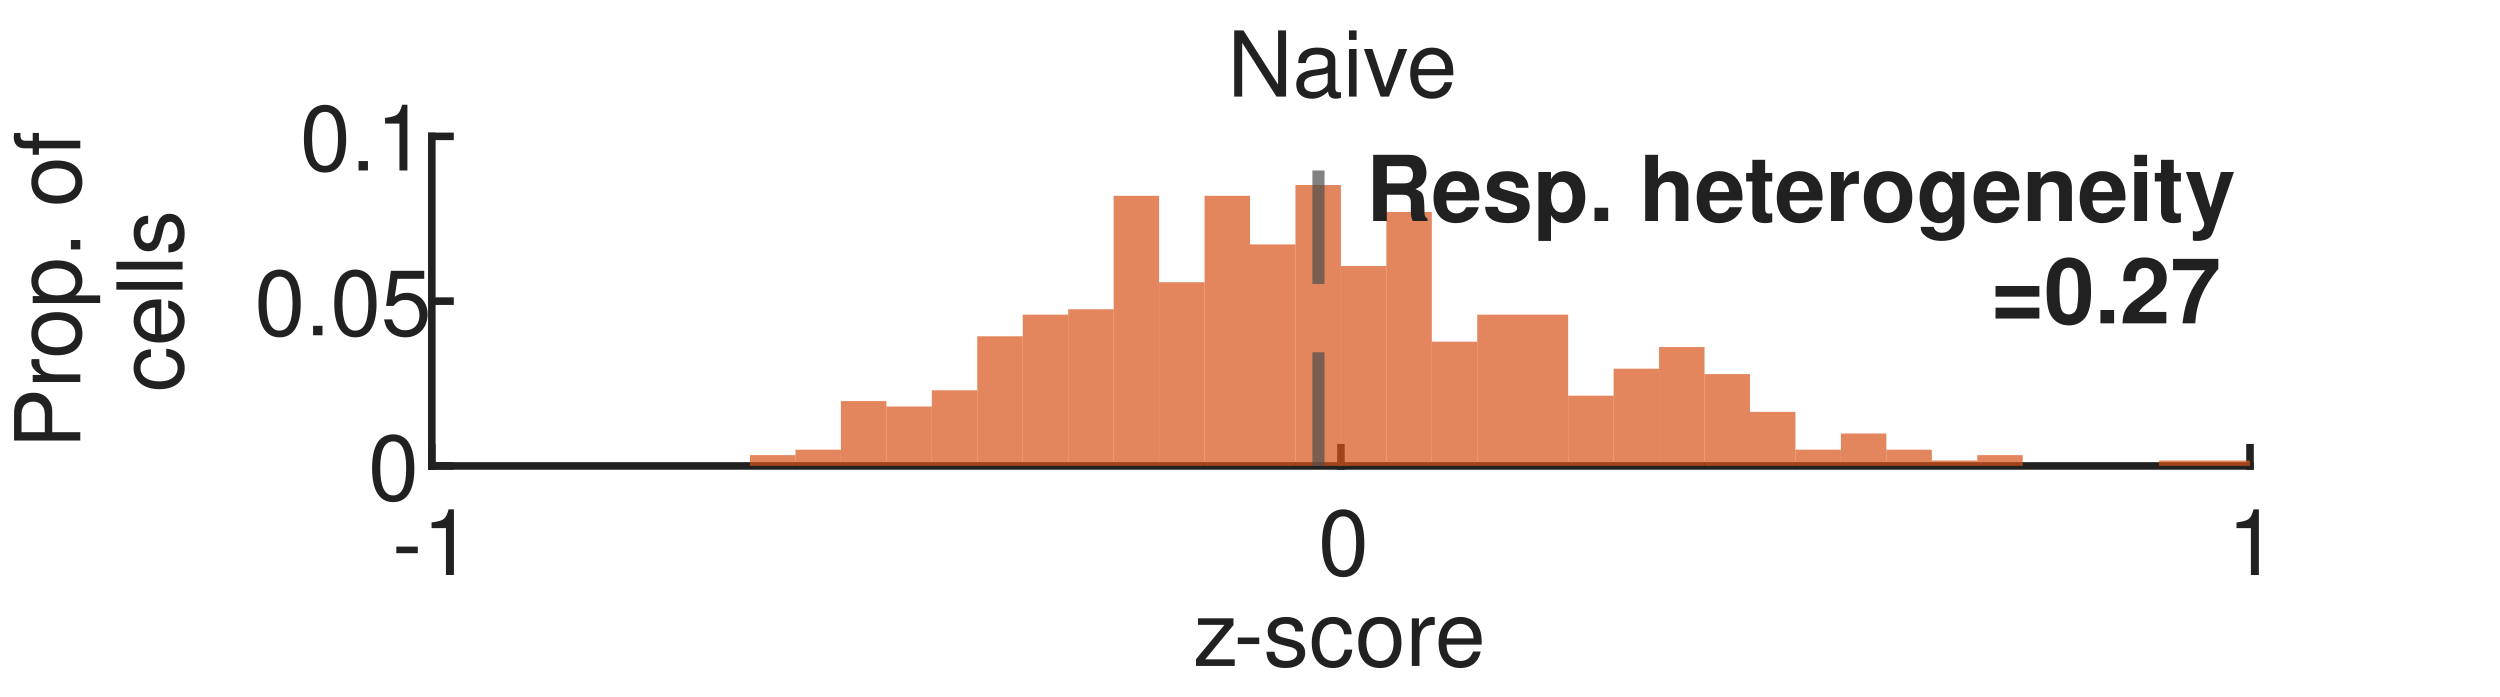
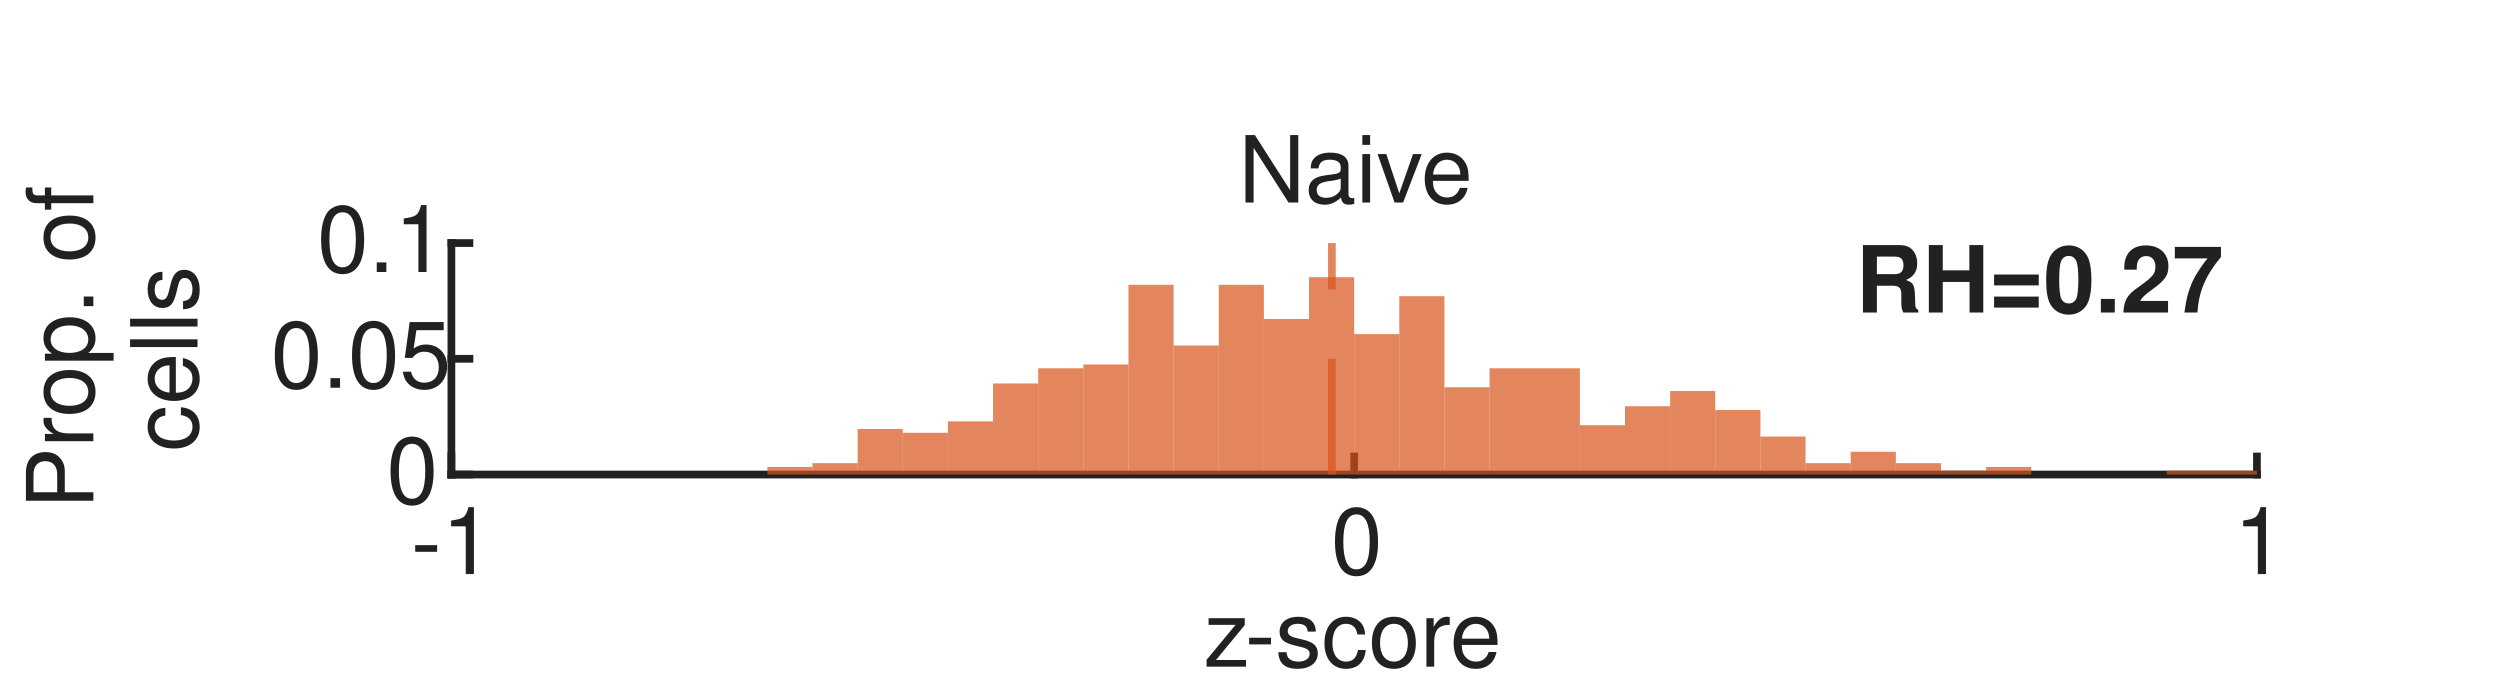
- <svg xmlns="http://www.w3.org/2000/svg" width="58.208mm" height="16.228mm" viewBox="0 0 165 46" version="1.2" baseProfile="tiny">
+ <svg xmlns="http://www.w3.org/2000/svg" width="57.15mm" height="15.875mm" viewBox="0 0 162 45" version="1.1">
  <defs>
</defs>
  <g fill="none" stroke="black" stroke-width="1" fill-rule="evenodd" stroke-linecap="square" stroke-linejoin="bevel">
-     <g fill="#ffffff" fill-opacity="1" stroke="none" transform="matrix(0.75,0,0,0.75,0,0)" font-family="SimSun" font-size="9" font-weight="400" font-style="normal">
-       <path vector-effect="none" fill-rule="evenodd" d="M0,0 L221,0 L221,62 L0,62 L0,0" />
+     <g fill="#ffffff" fill-opacity="1" stroke="none" transform="matrix(0.75,0,0,0.75,0,0)" font-family="Microsoft YaHei UI" font-size="9" font-weight="400" font-style="normal">
+       <path vector-effect="none" fill-rule="evenodd" d="M0,0 L216,0 L216,61 L0,61 L0,0" />
    </g>
-     <g fill="#ffffff" fill-opacity="1" stroke="none" transform="matrix(7.5e-05,0,0,7.5e-05,0,0)" font-family="SimSun" font-size="9" font-weight="400" font-style="normal">
-       <path vector-effect="none" fill-rule="evenodd" d="M380000,120000 L380000,410000 L1.98e+06,410000 L1.98e+06,120000 L380000,120000" />
+     <g fill="#ffffff" fill-opacity="1" stroke="none" transform="matrix(7.5e-05,0,0,7.5e-05,0,0)" font-family="Microsoft YaHei UI" font-size="9" font-weight="400" font-style="normal">
+       <path vector-effect="none" fill-rule="evenodd" d="M390000,210000 L390000,410000 L1.95e+06,410000 L1.95e+06,210000 L390000,210000" />
    </g>
-     <g fill="#212121" fill-opacity="1" stroke="#212121" stroke-opacity="1" stroke-width="1" stroke-linecap="square" stroke-linejoin="bevel" transform="matrix(0.75,0,0,0.75,78.7501,43.95)" font-family="Helvetica" font-size="8" font-weight="400" font-style="normal">
+     <g fill="#212121" fill-opacity="1" stroke="#212121" stroke-opacity="1" stroke-width="1" stroke-linecap="square" stroke-linejoin="bevel" transform="matrix(0.75,0,0,0.75,78.0001,43.2)" font-family="Helvetica" font-size="8" font-weight="400" font-style="normal">
      <text fill="#212121" fill-opacity="1" stroke="none" xml:space="preserve" x="0" y="0" font-family="Helvetica" font-size="8" font-weight="400" font-style="normal">z-score</text>
    </g>
    <g fill="#212121" fill-opacity="1" stroke="#212121" stroke-opacity="1" stroke-width="0.667" stroke-linecap="square" stroke-linejoin="round" transform="matrix(0.75,0,0,0.75,0,0)" font-family="Helvetica" font-size="8" font-weight="400" font-style="normal">
-       <polyline fill="none" vector-effect="none" points="38,41 198,41 " />
-       <polyline fill="none" vector-effect="none" points="38,41 38,39.4 " />
-       <polyline fill="none" vector-effect="none" points="118,41 118,39.4 " />
-       <polyline fill="none" vector-effect="none" points="198,41 198,39.4 " />
+       <polyline fill="none" vector-effect="none" points="39,41 195,41 " />
+       <polyline fill="none" vector-effect="none" points="39,41 39,39.44 " />
+       <polyline fill="none" vector-effect="none" points="117,41 117,39.44 " />
+       <polyline fill="none" vector-effect="none" points="195,41 195,39.44 " />
    </g>
-     <g fill="#212121" fill-opacity="1" stroke="#212121" stroke-opacity="1" stroke-width="1" stroke-linecap="square" stroke-linejoin="bevel" transform="matrix(0.75,0,0,0.75,25.875,37.95)" font-family="Helvetica" font-size="8" font-weight="400" font-style="normal">
+     <g fill="#212121" fill-opacity="1" stroke="#212121" stroke-opacity="1" stroke-width="1" stroke-linecap="square" stroke-linejoin="bevel" transform="matrix(0.75,0,0,0.75,26.625,37.2)" font-family="Helvetica" font-size="8" font-weight="400" font-style="normal">
      <text fill="#212121" fill-opacity="1" stroke="none" xml:space="preserve" x="0" y="0" font-family="Helvetica" font-size="8" font-weight="400" font-style="normal">-1</text>
    </g>
-     <g fill="#212121" fill-opacity="1" stroke="#212121" stroke-opacity="1" stroke-width="1" stroke-linecap="square" stroke-linejoin="bevel" transform="matrix(0.75,0,0,0.75,87,37.95)" font-family="Helvetica" font-size="8" font-weight="400" font-style="normal">
+     <g fill="#212121" fill-opacity="1" stroke="#212121" stroke-opacity="1" stroke-width="1" stroke-linecap="square" stroke-linejoin="bevel" transform="matrix(0.75,0,0,0.75,86.25,37.2)" font-family="Helvetica" font-size="8" font-weight="400" font-style="normal">
      <text fill="#212121" fill-opacity="1" stroke="none" xml:space="preserve" x="0" y="0" font-family="Helvetica" font-size="8" font-weight="400" font-style="normal">0</text>
    </g>
-     <g fill="#212121" fill-opacity="1" stroke="#212121" stroke-opacity="1" stroke-width="1" stroke-linecap="square" stroke-linejoin="bevel" transform="matrix(0.75,0,0,0.75,147,37.95)" font-family="Helvetica" font-size="8" font-weight="400" font-style="normal">
+     <g fill="#212121" fill-opacity="1" stroke="#212121" stroke-opacity="1" stroke-width="1" stroke-linecap="square" stroke-linejoin="bevel" transform="matrix(0.75,0,0,0.75,144.75,37.2)" font-family="Helvetica" font-size="8" font-weight="400" font-style="normal">
      <text fill="#212121" fill-opacity="1" stroke="none" xml:space="preserve" x="0" y="0" font-family="Helvetica" font-size="8" font-weight="400" font-style="normal">1</text>
    </g>
-     <g fill="#212121" fill-opacity="1" stroke="#212121" stroke-opacity="1" stroke-width="1" stroke-linecap="square" stroke-linejoin="bevel" transform="matrix(0,-0.75,0.75,0,5.3,29.625)" font-family="Helvetica" font-size="8" font-weight="400" font-style="normal">
+     <g fill="#212121" fill-opacity="1" stroke="#212121" stroke-opacity="1" stroke-width="1" stroke-linecap="square" stroke-linejoin="bevel" transform="matrix(0,-0.75,0.75,0,6.05,33)" font-family="Helvetica" font-size="8" font-weight="400" font-style="normal">
      <text fill="#212121" fill-opacity="1" stroke="none" xml:space="preserve" x="0" y="0" font-family="Helvetica" font-size="8" font-weight="400" font-style="normal">Prop. of</text>
    </g>
-     <g fill="#212121" fill-opacity="1" stroke="#212121" stroke-opacity="1" stroke-width="1" stroke-linecap="square" stroke-linejoin="bevel" transform="matrix(0,-0.75,0.75,0,12.05,25.875)" font-family="Helvetica" font-size="8" font-weight="400" font-style="normal">
+     <g fill="#212121" fill-opacity="1" stroke="#212121" stroke-opacity="1" stroke-width="1" stroke-linecap="square" stroke-linejoin="bevel" transform="matrix(0,-0.75,0.75,0,12.8,29.25)" font-family="Helvetica" font-size="8" font-weight="400" font-style="normal">
      <text fill="#212121" fill-opacity="1" stroke="none" xml:space="preserve" x="0" y="0" font-family="Helvetica" font-size="8" font-weight="400" font-style="normal">cells</text>
    </g>
    <g fill="#212121" fill-opacity="1" stroke="#212121" stroke-opacity="1" stroke-width="0.667" stroke-linecap="square" stroke-linejoin="round" transform="matrix(0.75,0,0,0.75,0,0)" font-family="Helvetica" font-size="8" font-weight="400" font-style="normal">
-       <polyline fill="none" vector-effect="none" points="38,41 38,12 " />
-       <polyline fill="none" vector-effect="none" points="38,41 39.6,41 " />
-       <polyline fill="none" vector-effect="none" points="38,26.5 39.6,26.5 " />
-       <polyline fill="none" vector-effect="none" points="38,12 39.6,12 " />
+       <polyline fill="none" vector-effect="none" points="39,41 39,21 " />
+       <polyline fill="none" vector-effect="none" points="39,41 40.56,41 " />
+       <polyline fill="none" vector-effect="none" points="39,31 40.56,31 " />
+       <polyline fill="none" vector-effect="none" points="39,21 40.56,21 " />
    </g>
-     <g fill="#212121" fill-opacity="1" stroke="#212121" stroke-opacity="1" stroke-width="1" stroke-linecap="square" stroke-linejoin="bevel" transform="matrix(0.75,0,0,0.75,24.3,33)" font-family="Helvetica" font-size="8" font-weight="400" font-style="normal">
+     <g fill="#212121" fill-opacity="1" stroke="#212121" stroke-opacity="1" stroke-width="1" stroke-linecap="square" stroke-linejoin="bevel" transform="matrix(0.75,0,0,0.75,25.05,32.625)" font-family="Helvetica" font-size="8" font-weight="400" font-style="normal">
      <text fill="#212121" fill-opacity="1" stroke="none" xml:space="preserve" x="0" y="0" font-family="Helvetica" font-size="8" font-weight="400" font-style="normal">0</text>
    </g>
-     <g fill="#212121" fill-opacity="1" stroke="#212121" stroke-opacity="1" stroke-width="1" stroke-linecap="square" stroke-linejoin="bevel" transform="matrix(0.75,0,0,0.75,16.8,22.125)" font-family="Helvetica" font-size="8" font-weight="400" font-style="normal">
+     <g fill="#212121" fill-opacity="1" stroke="#212121" stroke-opacity="1" stroke-width="1" stroke-linecap="square" stroke-linejoin="bevel" transform="matrix(0.75,0,0,0.75,17.55,25.125)" font-family="Helvetica" font-size="8" font-weight="400" font-style="normal">
      <text fill="#212121" fill-opacity="1" stroke="none" xml:space="preserve" x="0" y="0" font-family="Helvetica" font-size="8" font-weight="400" font-style="normal">0.05</text>
    </g>
-     <g fill="#212121" fill-opacity="1" stroke="#212121" stroke-opacity="1" stroke-width="1" stroke-linecap="square" stroke-linejoin="bevel" transform="matrix(0.75,0,0,0.75,19.8,11.25)" font-family="Helvetica" font-size="8" font-weight="400" font-style="normal">
+     <g fill="#212121" fill-opacity="1" stroke="#212121" stroke-opacity="1" stroke-width="1" stroke-linecap="square" stroke-linejoin="bevel" transform="matrix(0.75,0,0,0.75,20.55,17.625)" font-family="Helvetica" font-size="8" font-weight="400" font-style="normal">
      <text fill="#212121" fill-opacity="1" stroke="none" xml:space="preserve" x="0" y="0" font-family="Helvetica" font-size="8" font-weight="400" font-style="normal">0.1</text>
    </g>
-     <g fill="#212121" fill-opacity="1" stroke="#212121" stroke-opacity="1" stroke-width="1" stroke-linecap="square" stroke-linejoin="bevel" transform="matrix(0.75,0,0,0.75,81.0001,6.375)" font-family="Helvetica" font-size="8" font-weight="400" font-style="normal">
+     <g fill="#212121" fill-opacity="1" stroke="#212121" stroke-opacity="1" stroke-width="1" stroke-linecap="square" stroke-linejoin="bevel" transform="matrix(0.75,0,0,0.75,80.2501,13.125)" font-family="Helvetica" font-size="8" font-weight="400" font-style="normal">
      <text fill="#212121" fill-opacity="1" stroke="none" xml:space="preserve" x="0" y="0" font-family="Helvetica" font-size="8" font-weight="400" font-style="normal">Naive</text>
    </g>
    <g fill="#d95319" fill-opacity="0.702" stroke="none" transform="matrix(7.5e-05,0,0,7.5e-05,0,0)" font-family="Helvetica" font-size="8" font-weight="400" font-style="normal">
-       <path vector-effect="none" fill-rule="evenodd" d="M660000,400491 L660000,410000 L700000,410000 L700000,400491 L660000,400491" />
+       <path vector-effect="none" fill-rule="evenodd" d="M663000,403442 L663000,410000 L702000,410000 L702000,403442 L663000,403442" />
    </g>
    <g fill="#d95319" fill-opacity="0.702" stroke="none" transform="matrix(7.5e-05,0,0,7.5e-05,0,0)" font-family="Helvetica" font-size="8" font-weight="400" font-style="normal">
-       <path vector-effect="none" fill-rule="evenodd" d="M700000,395737 L700000,410000 L740000,410000 L740000,395737 L700000,395737" />
+       <path vector-effect="none" fill-rule="evenodd" d="M702000,400163 L702000,410000 L741000,410000 L741000,400163 L702000,400163" />
    </g>
    <g fill="#d95319" fill-opacity="0.702" stroke="none" transform="matrix(7.5e-05,0,0,7.5e-05,0,0)" font-family="Helvetica" font-size="8" font-weight="400" font-style="normal">
-       <path vector-effect="none" fill-rule="evenodd" d="M740000,352950 L740000,410000 L780000,410000 L780000,352950 L740000,352950" />
+       <path vector-effect="none" fill-rule="evenodd" d="M741000,370655 L741000,410000 L780000,410000 L780000,370655 L741000,370655" />
    </g>
    <g fill="#d95319" fill-opacity="0.702" stroke="none" transform="matrix(7.5e-05,0,0,7.5e-05,0,0)" font-family="Helvetica" font-size="8" font-weight="400" font-style="normal">
-       <path vector-effect="none" fill-rule="evenodd" d="M780000,357704 L780000,410000 L820000,410000 L820000,357704 L780000,357704" />
+       <path vector-effect="none" fill-rule="evenodd" d="M780000,373934 L780000,410000 L819000,410000 L819000,373934 L780000,373934" />
    </g>
    <g fill="#d95319" fill-opacity="0.702" stroke="none" transform="matrix(7.5e-05,0,0,7.5e-05,0,0)" font-family="Helvetica" font-size="8" font-weight="400" font-style="normal">
-       <path vector-effect="none" fill-rule="evenodd" d="M820000,343442 L820000,410000 L860000,410000 L860000,343442 L820000,343442" />
+       <path vector-effect="none" fill-rule="evenodd" d="M819000,364098 L819000,410000 L858000,410000 L858000,364098 L819000,364098" />
    </g>
    <g fill="#d95319" fill-opacity="0.702" stroke="none" transform="matrix(7.5e-05,0,0,7.5e-05,0,0)" font-family="Helvetica" font-size="8" font-weight="400" font-style="normal">
-       <path vector-effect="none" fill-rule="evenodd" d="M860000,295901 L860000,410000 L900000,410000 L900000,295901 L860000,295901" />
+       <path vector-effect="none" fill-rule="evenodd" d="M858000,331311 L858000,410000 L897000,410000 L897000,331311 L858000,331311" />
    </g>
    <g fill="#d95319" fill-opacity="0.702" stroke="none" transform="matrix(7.5e-05,0,0,7.5e-05,0,0)" font-family="Helvetica" font-size="8" font-weight="400" font-style="normal">
-       <path vector-effect="none" fill-rule="evenodd" d="M900000,276885 L900000,410000 L940000,410000 L940000,276885 L900000,276885" />
+       <path vector-effect="none" fill-rule="evenodd" d="M897000,318196 L897000,410000 L936000,410000 L936000,318196 L897000,318196" />
    </g>
    <g fill="#d95319" fill-opacity="0.702" stroke="none" transform="matrix(7.5e-05,0,0,7.5e-05,0,0)" font-family="Helvetica" font-size="8" font-weight="400" font-style="normal">
-       <path vector-effect="none" fill-rule="evenodd" d="M940000,272131 L940000,410000 L980000,410000 L980000,272131 L940000,272131" />
+       <path vector-effect="none" fill-rule="evenodd" d="M936000,314918 L936000,410000 L975000,410000 L975000,314918 L936000,314918" />
    </g>
    <g fill="#d95319" fill-opacity="0.702" stroke="none" transform="matrix(7.5e-05,0,0,7.5e-05,0,0)" font-family="Helvetica" font-size="8" font-weight="400" font-style="normal">
-       <path vector-effect="none" fill-rule="evenodd" d="M980000,172295 L980000,410000 L1.02e+06,410000 L1.02e+06,172295 L980000,172295" />
+       <path vector-effect="none" fill-rule="evenodd" d="M975000,246065 L975000,410000 L1.014e+06,410000 L1.014e+06,246065 L975000,246065" />
    </g>
    <g fill="#d95319" fill-opacity="0.702" stroke="none" transform="matrix(7.5e-05,0,0,7.5e-05,0,0)" font-family="Helvetica" font-size="8" font-weight="400" font-style="normal">
-       <path vector-effect="none" fill-rule="evenodd" d="M1.02e+06,248360 L1.02e+06,410000 L1.06e+06,410000 L1.06e+06,248360 L1.02e+06,248360" />
+       <path vector-effect="none" fill-rule="evenodd" d="M1.014e+06,298524 L1.014e+06,410000 L1.053e+06,410000 L1.053e+06,298524 L1.014e+06,298524" />
    </g>
    <g fill="#d95319" fill-opacity="0.702" stroke="none" transform="matrix(7.5e-05,0,0,7.5e-05,0,0)" font-family="Helvetica" font-size="8" font-weight="400" font-style="normal">
-       <path vector-effect="none" fill-rule="evenodd" d="M1.06e+06,172295 L1.06e+06,410000 L1.1e+06,410000 L1.1e+06,172295 L1.06e+06,172295" />
+       <path vector-effect="none" fill-rule="evenodd" d="M1.053e+06,246065 L1.053e+06,410000 L1.092e+06,410000 L1.092e+06,246065 L1.053e+06,246065" />
    </g>
    <g fill="#d95319" fill-opacity="0.702" stroke="none" transform="matrix(7.5e-05,0,0,7.5e-05,0,0)" font-family="Helvetica" font-size="8" font-weight="400" font-style="normal">
-       <path vector-effect="none" fill-rule="evenodd" d="M1.1e+06,215081 L1.1e+06,410000 L1.14e+06,410000 L1.14e+06,215081 L1.1e+06,215081" />
+       <path vector-effect="none" fill-rule="evenodd" d="M1.092e+06,275573 L1.092e+06,410000 L1.131e+06,410000 L1.131e+06,275573 L1.092e+06,275573" />
    </g>
    <g fill="#d95319" fill-opacity="0.702" stroke="none" transform="matrix(7.5e-05,0,0,7.5e-05,0,0)" font-family="Helvetica" font-size="8" font-weight="400" font-style="normal">
-       <path vector-effect="none" fill-rule="evenodd" d="M1.14e+06,162786 L1.14e+06,410000 L1.18e+06,410000 L1.18e+06,162786 L1.14e+06,162786" />
+       <path vector-effect="none" fill-rule="evenodd" d="M1.131e+06,239508 L1.131e+06,410000 L1.17e+06,410000 L1.17e+06,239508 L1.131e+06,239508" />
    </g>
    <g fill="#d95319" fill-opacity="0.702" stroke="none" transform="matrix(7.5e-05,0,0,7.5e-05,0,0)" font-family="Helvetica" font-size="8" font-weight="400" font-style="normal">
-       <path vector-effect="none" fill-rule="evenodd" d="M1.18e+06,234098 L1.18e+06,410000 L1.22e+06,410000 L1.22e+06,234098 L1.18e+06,234098" />
+       <path vector-effect="none" fill-rule="evenodd" d="M1.17e+06,288688 L1.17e+06,410000 L1.209e+06,410000 L1.209e+06,288688 L1.17e+06,288688" />
    </g>
    <g fill="#d95319" fill-opacity="0.702" stroke="none" transform="matrix(7.5e-05,0,0,7.5e-05,0,0)" font-family="Helvetica" font-size="8" font-weight="400" font-style="normal">
-       <path vector-effect="none" fill-rule="evenodd" d="M1.22e+06,186557 L1.22e+06,410000 L1.26e+06,410000 L1.26e+06,186557 L1.22e+06,186557" />
+       <path vector-effect="none" fill-rule="evenodd" d="M1.209e+06,255901 L1.209e+06,410000 L1.248e+06,410000 L1.248e+06,255901 L1.209e+06,255901" />
    </g>
    <g fill="#d95319" fill-opacity="0.702" stroke="none" transform="matrix(7.5e-05,0,0,7.5e-05,0,0)" font-family="Helvetica" font-size="8" font-weight="400" font-style="normal">
-       <path vector-effect="none" fill-rule="evenodd" d="M1.26e+06,300655 L1.26e+06,410000 L1.3e+06,410000 L1.3e+06,300655 L1.26e+06,300655" />
+       <path vector-effect="none" fill-rule="evenodd" d="M1.248e+06,334590 L1.248e+06,410000 L1.287e+06,410000 L1.287e+06,334590 L1.248e+06,334590" />
    </g>
    <g fill="#d95319" fill-opacity="0.702" stroke="none" transform="matrix(7.5e-05,0,0,7.5e-05,0,0)" font-family="Helvetica" font-size="8" font-weight="400" font-style="normal">
-       <path vector-effect="none" fill-rule="evenodd" d="M1.3e+06,276885 L1.3e+06,410000 L1.34e+06,410000 L1.38e+06,410000 L1.38e+06,276885 L1.34e+06,276885 L1.3e+06,276885" />
+       <path vector-effect="none" fill-rule="evenodd" d="M1.287e+06,318196 L1.287e+06,410000 L1.326e+06,410000 L1.365e+06,410000 L1.365e+06,318196 L1.326e+06,318196 L1.287e+06,318196" />
    </g>
    <g fill="#d95319" fill-opacity="0.702" stroke="none" transform="matrix(7.5e-05,0,0,7.5e-05,0,0)" font-family="Helvetica" font-size="8" font-weight="400" font-style="normal">
-       <path vector-effect="none" fill-rule="evenodd" d="M1.38e+06,348196 L1.38e+06,410000 L1.42e+06,410000 L1.42e+06,348196 L1.38e+06,348196" />
+       <path vector-effect="none" fill-rule="evenodd" d="M1.365e+06,367377 L1.365e+06,410000 L1.404e+06,410000 L1.404e+06,367377 L1.365e+06,367377" />
    </g>
    <g fill="#d95319" fill-opacity="0.702" stroke="none" transform="matrix(7.5e-05,0,0,7.5e-05,0,0)" font-family="Helvetica" font-size="8" font-weight="400" font-style="normal">
-       <path vector-effect="none" fill-rule="evenodd" d="M1.42e+06,324426 L1.42e+06,410000 L1.46e+06,410000 L1.46e+06,324426 L1.42e+06,324426" />
+       <path vector-effect="none" fill-rule="evenodd" d="M1.404e+06,350983 L1.404e+06,410000 L1.443e+06,410000 L1.443e+06,350983 L1.404e+06,350983" />
    </g>
    <g fill="#d95319" fill-opacity="0.702" stroke="none" transform="matrix(7.5e-05,0,0,7.5e-05,0,0)" font-family="Helvetica" font-size="8" font-weight="400" font-style="normal">
-       <path vector-effect="none" fill-rule="evenodd" d="M1.46e+06,305409 L1.46e+06,410000 L1.5e+06,410000 L1.5e+06,305409 L1.46e+06,305409" />
+       <path vector-effect="none" fill-rule="evenodd" d="M1.443e+06,337868 L1.443e+06,410000 L1.482e+06,410000 L1.482e+06,337868 L1.443e+06,337868" />
    </g>
    <g fill="#d95319" fill-opacity="0.702" stroke="none" transform="matrix(7.5e-05,0,0,7.5e-05,0,0)" font-family="Helvetica" font-size="8" font-weight="400" font-style="normal">
-       <path vector-effect="none" fill-rule="evenodd" d="M1.5e+06,329180 L1.5e+06,410000 L1.54e+06,410000 L1.54e+06,329180 L1.5e+06,329180" />
+       <path vector-effect="none" fill-rule="evenodd" d="M1.482e+06,354262 L1.482e+06,410000 L1.521e+06,410000 L1.521e+06,354262 L1.482e+06,354262" />
    </g>
    <g fill="#d95319" fill-opacity="0.702" stroke="none" transform="matrix(7.5e-05,0,0,7.5e-05,0,0)" font-family="Helvetica" font-size="8" font-weight="400" font-style="normal">
-       <path vector-effect="none" fill-rule="evenodd" d="M1.54e+06,362459 L1.54e+06,410000 L1.58e+06,410000 L1.58e+06,362459 L1.54e+06,362459" />
+       <path vector-effect="none" fill-rule="evenodd" d="M1.521e+06,377213 L1.521e+06,410000 L1.56e+06,410000 L1.56e+06,377213 L1.521e+06,377213" />
    </g>
    <g fill="#d95319" fill-opacity="0.702" stroke="none" transform="matrix(7.5e-05,0,0,7.5e-05,0,0)" font-family="Helvetica" font-size="8" font-weight="400" font-style="normal">
-       <path vector-effect="none" fill-rule="evenodd" d="M1.58e+06,395737 L1.58e+06,410000 L1.62e+06,410000 L1.62e+06,395737 L1.58e+06,395737" />
+       <path vector-effect="none" fill-rule="evenodd" d="M1.56e+06,400163 L1.56e+06,410000 L1.599e+06,410000 L1.599e+06,400163 L1.56e+06,400163" />
    </g>
    <g fill="#d95319" fill-opacity="0.702" stroke="none" transform="matrix(7.5e-05,0,0,7.5e-05,0,0)" font-family="Helvetica" font-size="8" font-weight="400" font-style="normal">
-       <path vector-effect="none" fill-rule="evenodd" d="M1.62e+06,381475 L1.62e+06,410000 L1.66e+06,410000 L1.66e+06,381475 L1.62e+06,381475" />
+       <path vector-effect="none" fill-rule="evenodd" d="M1.599e+06,390327 L1.599e+06,410000 L1.638e+06,410000 L1.638e+06,390327 L1.599e+06,390327" />
    </g>
    <g fill="#d95319" fill-opacity="0.702" stroke="none" transform="matrix(7.5e-05,0,0,7.5e-05,0,0)" font-family="Helvetica" font-size="8" font-weight="400" font-style="normal">
-       <path vector-effect="none" fill-rule="evenodd" d="M1.66e+06,395737 L1.66e+06,410000 L1.7e+06,410000 L1.7e+06,395737 L1.66e+06,395737" />
+       <path vector-effect="none" fill-rule="evenodd" d="M1.638e+06,400163 L1.638e+06,410000 L1.677e+06,410000 L1.677e+06,400163 L1.638e+06,400163" />
    </g>
    <g fill="#d95319" fill-opacity="0.702" stroke="none" transform="matrix(7.5e-05,0,0,7.5e-05,0,0)" font-family="Helvetica" font-size="8" font-weight="400" font-style="normal">
-       <path vector-effect="none" fill-rule="evenodd" d="M1.7e+06,405245 L1.7e+06,410000 L1.74e+06,410000 L1.74e+06,405245 L1.7e+06,405245" />
+       <path vector-effect="none" fill-rule="evenodd" d="M1.677e+06,406721 L1.677e+06,410000 L1.716e+06,410000 L1.716e+06,406721 L1.677e+06,406721" />
    </g>
    <g fill="#d95319" fill-opacity="0.702" stroke="none" transform="matrix(7.5e-05,0,0,7.5e-05,0,0)" font-family="Helvetica" font-size="8" font-weight="400" font-style="normal">
-       <path vector-effect="none" fill-rule="evenodd" d="M1.74e+06,400491 L1.74e+06,410000 L1.78e+06,410000 L1.78e+06,400491 L1.74e+06,400491" />
+       <path vector-effect="none" fill-rule="evenodd" d="M1.716e+06,403442 L1.716e+06,410000 L1.755e+06,410000 L1.755e+06,403442 L1.716e+06,403442" />
    </g>
    <g fill="#d95319" fill-opacity="0.702" stroke="none" transform="matrix(7.5e-05,0,0,7.5e-05,0,0)" font-family="Helvetica" font-size="8" font-weight="400" font-style="normal">
-       <path vector-effect="none" fill-rule="evenodd" d="M1.9e+06,405245 L1.9e+06,410000 L1.94e+06,410000 L1.98e+06,410000 L1.98e+06,405245 L1.94e+06,405245 L1.9e+06,405245" />
+       <path vector-effect="none" fill-rule="evenodd" d="M1.872e+06,406721 L1.872e+06,410000 L1.911e+06,410000 L1.95e+06,410000 L1.95e+06,406721 L1.911e+06,406721 L1.872e+06,406721" />
    </g>
-     <g fill="#4d4d4d" fill-opacity="0.702" stroke="#4d4d4d" stroke-opacity="0.702" stroke-dasharray="10,6" stroke-dashoffset="0" stroke-width="1.067" stroke-linecap="butt" stroke-linejoin="round" transform="matrix(0.75,0,0,0.75,0,0)" font-family="Helvetica" font-size="8" font-weight="400" font-style="normal">
-       <polyline fill="none" vector-effect="none" points="116.025,41 116.025,12 " />
+     <g fill="#d95319" fill-opacity="0.702" stroke="#d95319" stroke-opacity="0.702" stroke-dasharray="10,6" stroke-dashoffset="0" stroke-width="0.667" stroke-linecap="butt" stroke-linejoin="round" transform="matrix(0.75,0,0,0.75,0,0)" font-family="Helvetica" font-size="8" font-weight="400" font-style="normal">
+       <polyline fill="none" vector-effect="none" points="115.075,41 115.075,21 " />
    </g>
-     <g fill="#212121" fill-opacity="1" stroke="#212121" stroke-opacity="1" stroke-width="1" stroke-linecap="square" stroke-linejoin="bevel" transform="matrix(0.75,0,0,0.75,90.15,14.5875)" font-family="Helvetica" font-size="8" font-weight="700" font-style="normal">
-       <text fill="#212121" fill-opacity="1" stroke="none" xml:space="preserve" x="0" y="0" font-family="Helvetica" font-size="8" font-weight="700" font-style="normal">Resp. heterogeneity</text>
-     </g>
-     <g fill="#212121" fill-opacity="1" stroke="#212121" stroke-opacity="1" stroke-width="1" stroke-linecap="square" stroke-linejoin="bevel" transform="matrix(0.75,0,0,0.75,131.4,21.3375)" font-family="Helvetica" font-size="8" font-weight="700" font-style="normal">
-       <text fill="#212121" fill-opacity="1" stroke="none" xml:space="preserve" x="0" y="0" font-family="Helvetica" font-size="8" font-weight="700" font-style="normal">=0.27</text>
+     <g fill="#212121" fill-opacity="1" stroke="#212121" stroke-opacity="1" stroke-width="1" stroke-linecap="square" stroke-linejoin="bevel" transform="matrix(0.75,0,0,0.75,120.24,20.25)" font-family="Helvetica" font-size="8" font-weight="700" font-style="normal">
+       <text fill="#212121" fill-opacity="1" stroke="none" xml:space="preserve" x="0" y="0" font-family="Helvetica" font-size="8" font-weight="700" font-style="normal">RH=0.27</text>
    </g>
  </g>
</svg>
